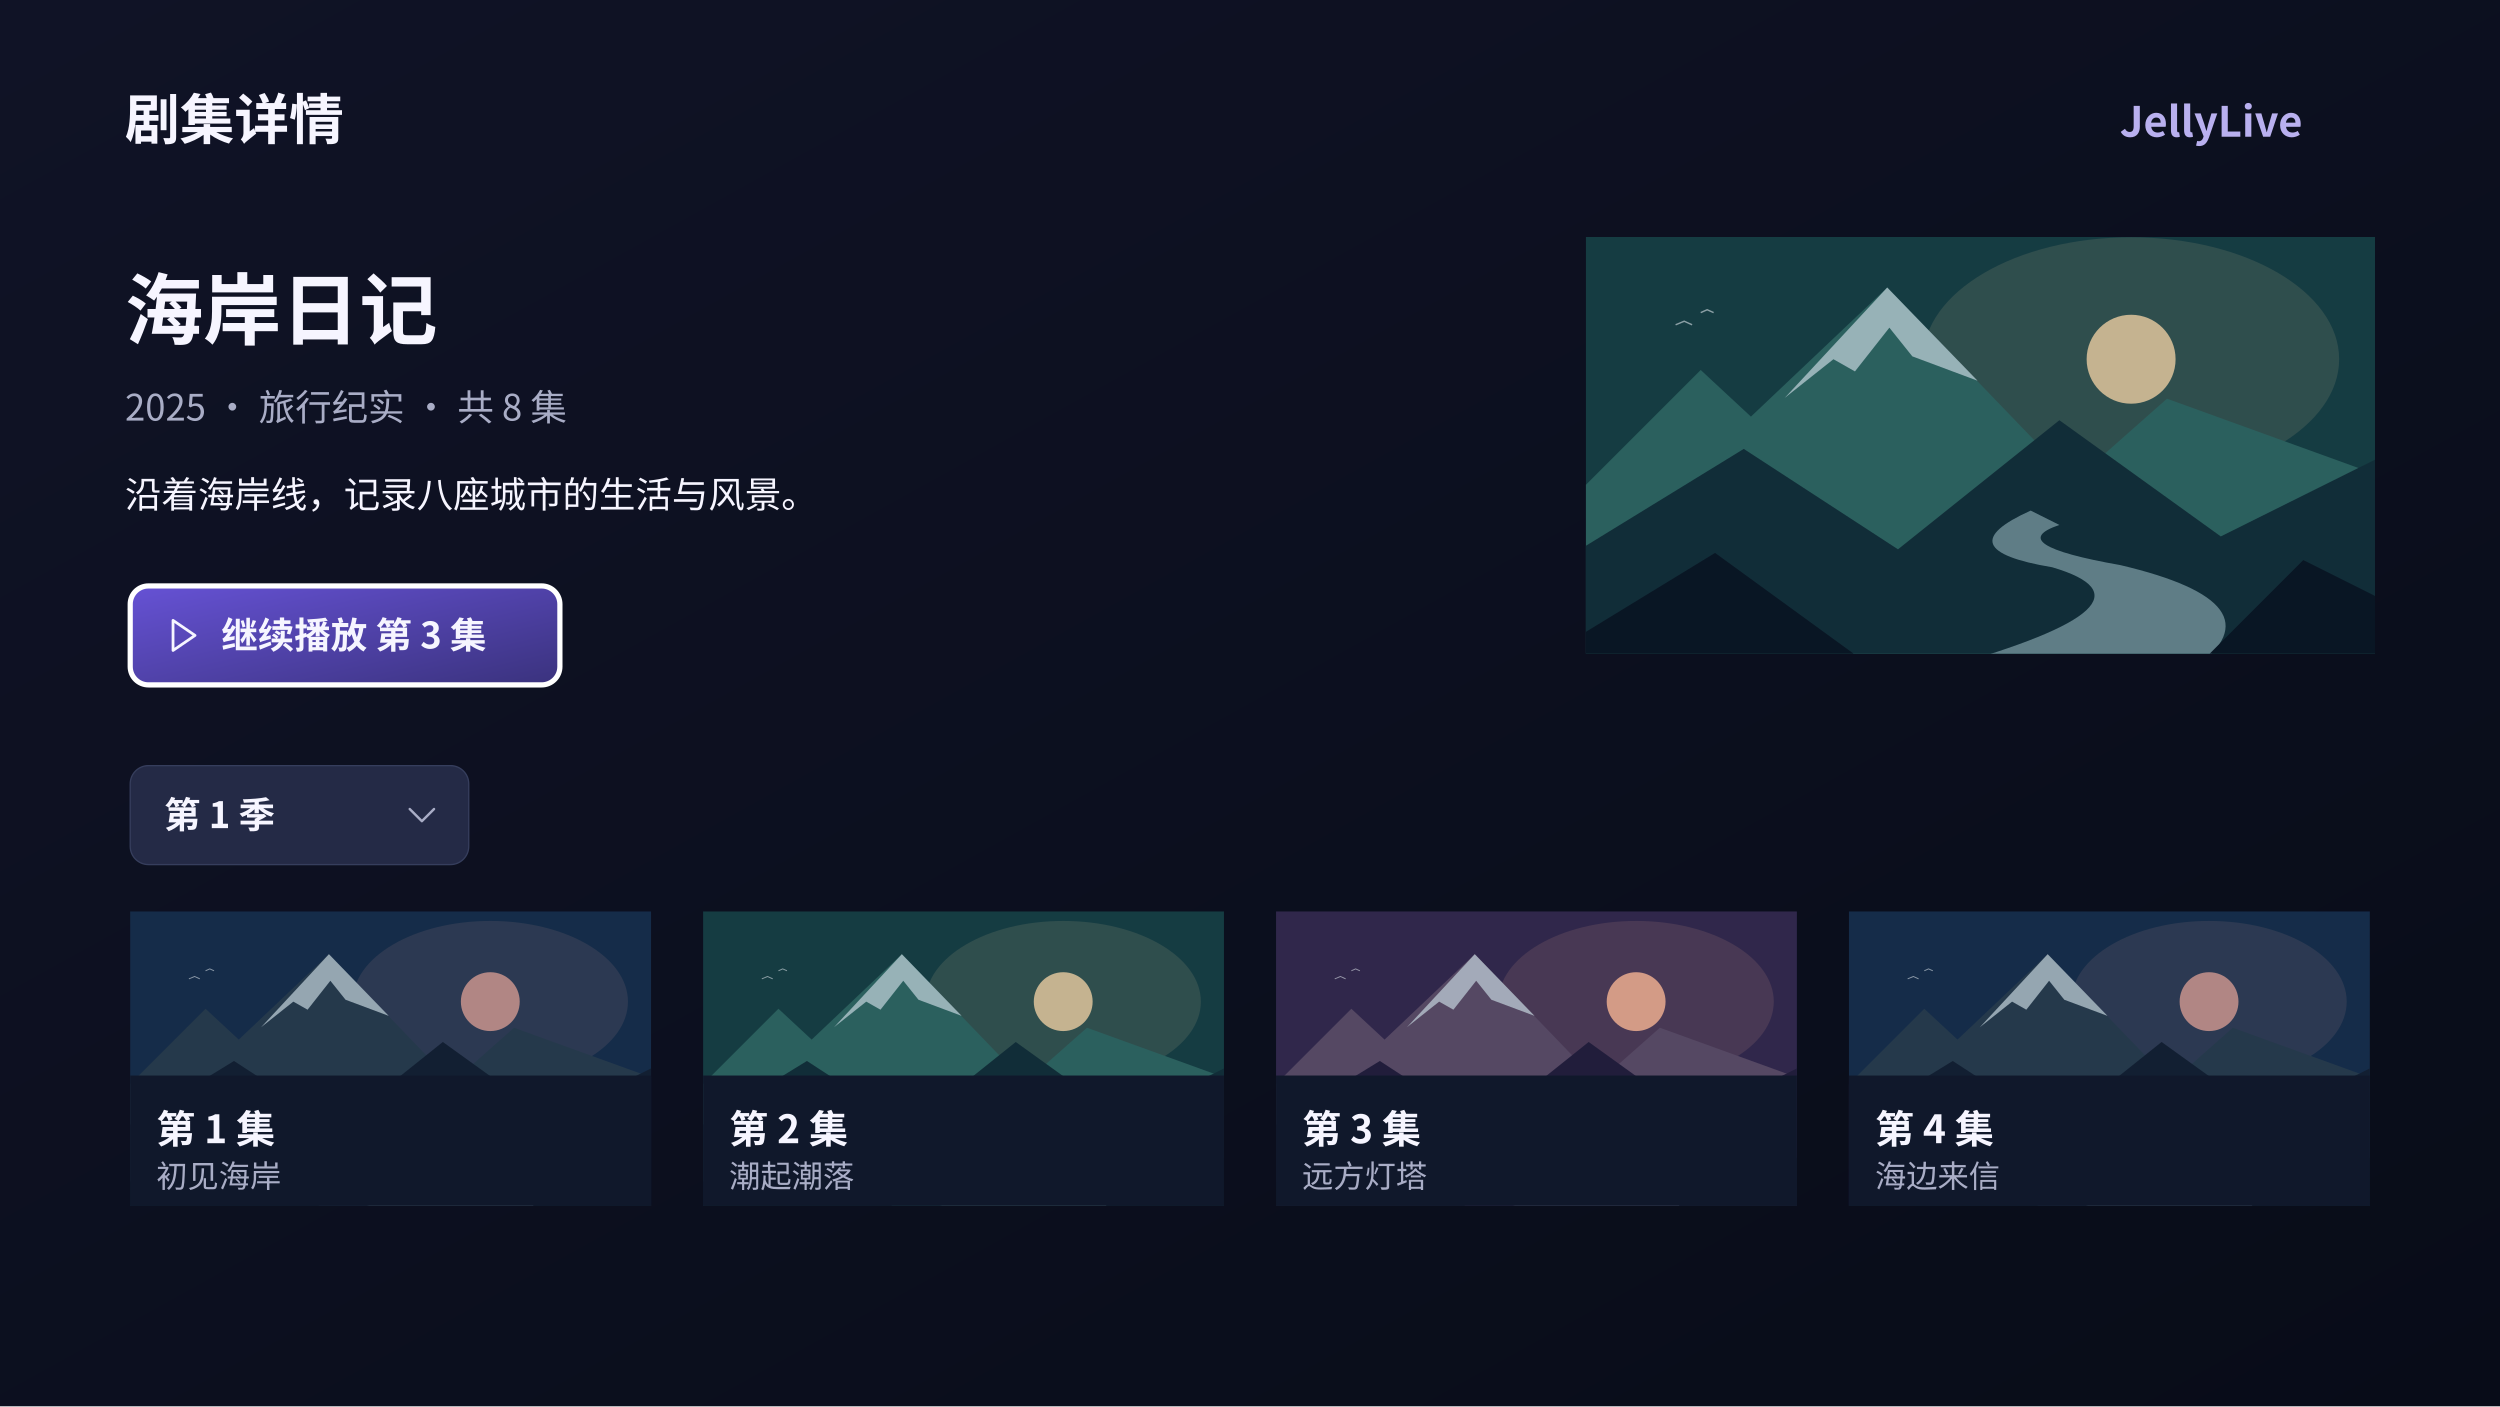
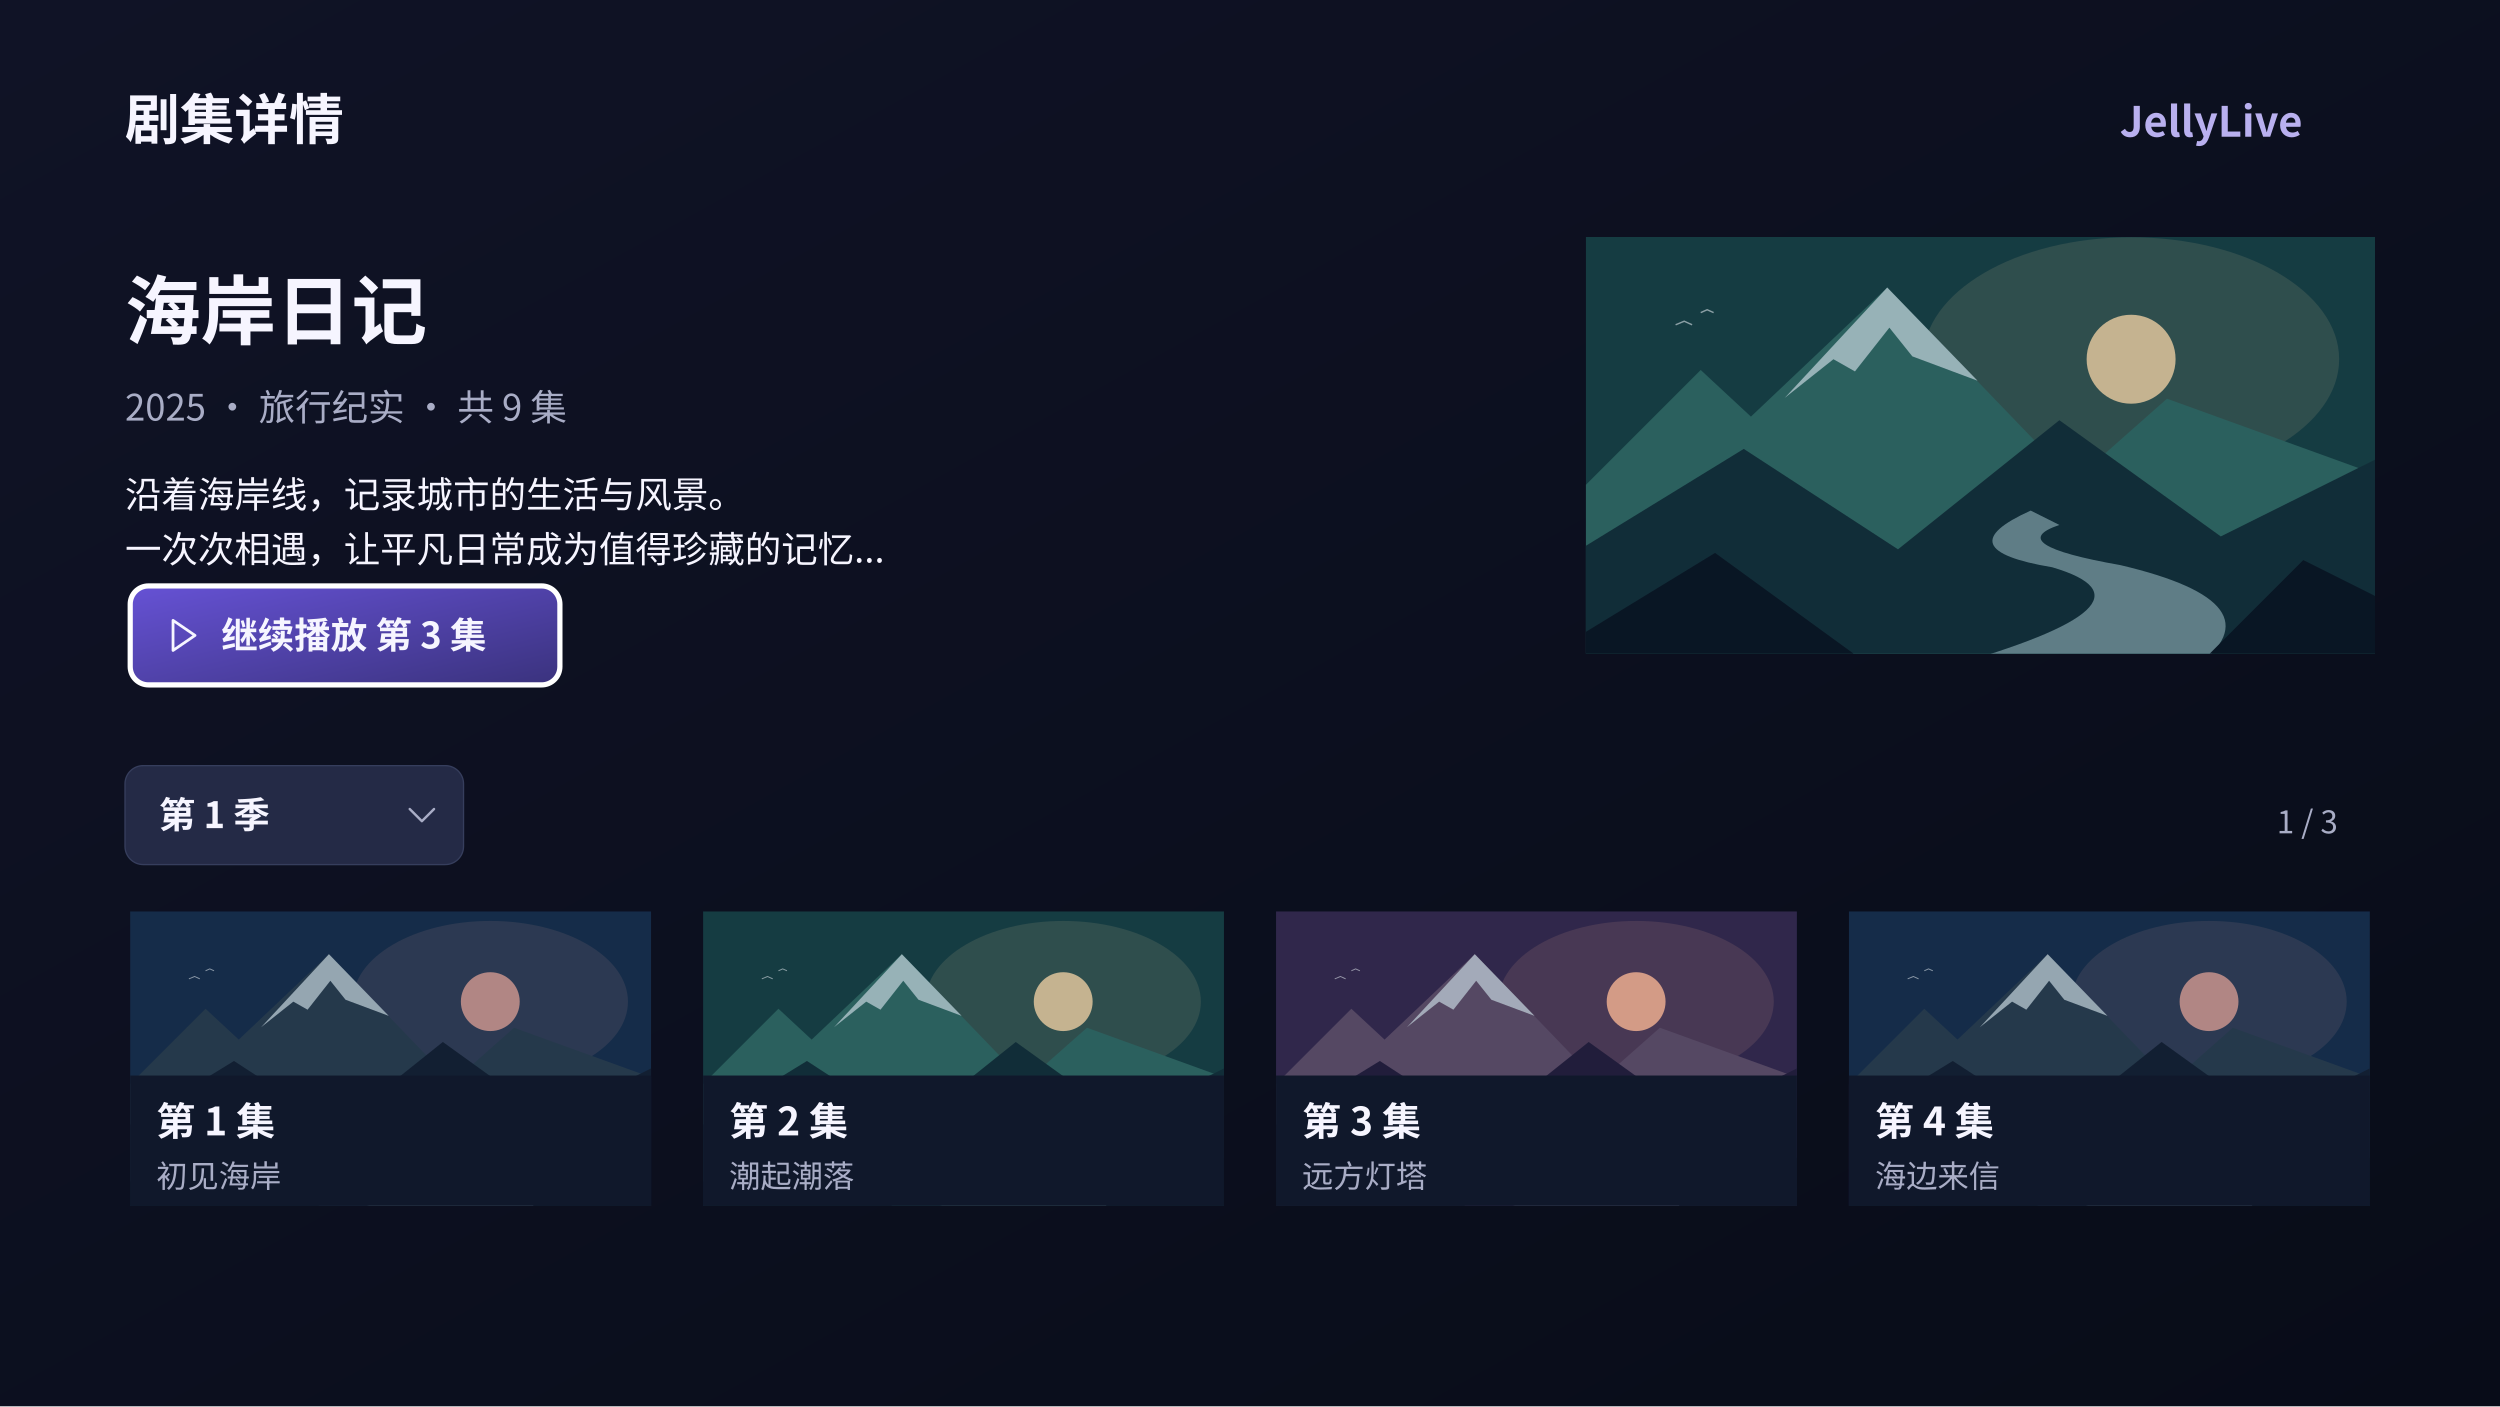
<svg xmlns="http://www.w3.org/2000/svg" width="1920" height="1080" viewBox="0 0 1920 1080" role="img" aria-labelledby="title desc">
  <defs>
    <linearGradient id="bg" x2="1" y2="1">
      <stop stop-color="#101326" />
      <stop offset="1" stop-color="#080c18" />
    </linearGradient>
    <linearGradient id="purple" x2="1" y2="1">
      <stop stop-color="#6652d5" />
      <stop offset="1" stop-color="#3a327d" />
    </linearGradient>
  </defs>
  <g font-family="Noto Sans CJK SC, Microsoft YaHei, sans-serif">
    <rect width="1920" height="1080" fill="url(#bg)" />
    <text x="96" y="107" fill="#f6f5ff" font-size="42" font-weight="650">剧集详情</text>
    <text x="1628" y="105" fill="#b9b0ef" font-size="32" font-weight="600">JellyLive</text>
    <svg x="1218" y="182" width="606" height="320" viewBox="0 0 1100 620" preserveAspectRatio="xMidYMid slice">
      <rect width="1100" height="620" fill="#153c42" />
      <ellipse cx="760" cy="190" rx="290" ry="170" fill="#c5b390" opacity=".15" />
      <circle cx="760" cy="190" r="62" fill="#c5b390" />
      <path d="M0 365 L160 205 L230 270 L420 90 L680 360 L810 245 L1100 350 V620 H0Z" fill="#2b605e" />
      <path d="M277 244 L420 90 L546 220 L455 186 L423 146 L375 207 L345 190Z" fill="#c4d4dd" opacity=".7" />
      <path d="M0 450 L220 315 L435 455 L660 275 L885 437 L1100 330 V620 H0Z" fill="#112d38" />
      <path d="M620 401 Q500 455 650 480 Q820 530 500 620 H850 Q970 530 745 477 Q580 448 660 421Z" fill="#93b3bb" opacity=".6" />
      <path d="M0 570 L180 460 L400 620 H0Z M850 620 L1000 470 L1100 520 V620Z" fill="#091624" />
      <path d="M125 142 l12 -5 l11 5 M160 125 l9 -4 l9 4" fill="none" stroke="#dae1e7" stroke-width="2" opacity=".6" />
    </svg>
-     <text x="96" y="260" fill="#f6f5ff" font-size="60" font-weight="650">海岸日记</text>
-     <text x="96" y="323" fill="#a9adc6" font-size="28" font-weight="400">2025 · 旅行纪实 · 共 8 集</text>
-     <text x="96" y="390" fill="#f6f5ff" font-size="28" font-weight="400">沿着海岸线，记录八座城市的生活与风景。</text>
+     <text x="96" y="260" fill="#f6f5ff" font-size="58" font-weight="650">海岸日记</text>
+     <text x="96" y="323" fill="#a9adc6" font-size="28" font-weight="400">2025 · 旅行纪实 · 共 9 集</text>
+     <g data-role="overview" data-max-lines="2">
+       <text x="96" y="390" fill="#f6f5ff" font-size="28" font-weight="400">沿着海岸线，记录城市的生活与风景。</text>
+       <text x="96" y="432" fill="#f6f5ff" font-size="28" font-weight="400">一次次相遇，让平凡日常成为值得珍藏的记忆...</text>
+     </g>
    <rect x="100" y="450" width="330" height="76" rx="14" fill="url(#purple)" stroke="#ffffff" stroke-width="4" />
    <g transform="translate(124 472.0) scale(0.8888889)">
      <path d="M10 5 L29 18 L10 31 Z" fill="none" stroke="#f6f5ff" stroke-width="2.4" stroke-linecap="round" stroke-linejoin="round" />
    </g>
    <text x="170" y="498.0" fill="#f6f5ff" font-size="28" font-weight="600">继续播放 第 3 集</text>
-     <rect x="100" y="588" width="260" height="76" rx="14" fill="#242a46" stroke="#363e5d" stroke-width="1" />
-     <text x="126" y="636.0" fill="#f6f5ff" font-size="28" font-weight="600">第 1 季</text>
+     <rect x="96" y="588" width="260" height="76" rx="14" fill="#242a46" stroke="#363e5d" stroke-width="1" />
+     <text x="122" y="636.0" fill="#f6f5ff" font-size="28" font-weight="600">第 1 季</text>
    <g transform="translate(310 612) scale(0.7777778)">
      <path d="M6 12 L18 24 L30 12" fill="none" stroke="#a9adc6" stroke-width="2.4" stroke-linecap="round" stroke-linejoin="round" />
    </g>
-     <svg x="100" y="700" width="400" height="226" viewBox="0 0 1100 620" preserveAspectRatio="xMidYMid slice">
-       <rect width="1100" height="620" fill="#152c49" />
-       <ellipse cx="760" cy="190" rx="290" ry="170" fill="#b18684" opacity=".15" />
-       <circle cx="760" cy="190" r="62" fill="#b18684" />
-       <path d="M0 365 L160 205 L230 270 L420 90 L680 360 L810 245 L1100 350 V620 H0Z" fill="#25394b" />
-       <path d="M277 244 L420 90 L546 220 L455 186 L423 146 L375 207 L345 190Z" fill="#c4d4dd" opacity=".7" />
-       <path d="M0 450 L220 315 L435 455 L660 275 L885 437 L1100 330 V620 H0Z" fill="#121f32" />
-       <path d="M620 401 Q500 455 650 480 Q820 530 500 620 H850 Q970 530 745 477 Q580 448 660 421Z" fill="#93b3bb" opacity=".6" />
-       <path d="M0 570 L180 460 L400 620 H0Z M850 620 L1000 470 L1100 520 V620Z" fill="#091624" />
-       <path d="M125 142 l12 -5 l11 5 M160 125 l9 -4 l9 4" fill="none" stroke="#dae1e7" stroke-width="2" opacity=".6" />
-     </svg>
-     <rect x="100" y="826" width="400" height="100" rx="0" fill="#10182b" stroke="none" stroke-width="1" />
-     <text x="120" y="878" fill="#f6f5ff" font-size="30" font-weight="600">第 1 集</text>
-     <text x="120" y="912" fill="#a9adc6" font-size="24" font-weight="400">初见海岸</text>
-     <svg x="540" y="700" width="400" height="226" viewBox="0 0 1100 620" preserveAspectRatio="xMidYMid slice">
-       <rect width="1100" height="620" fill="#153c42" />
-       <ellipse cx="760" cy="190" rx="290" ry="170" fill="#c5b390" opacity=".15" />
-       <circle cx="760" cy="190" r="62" fill="#c5b390" />
-       <path d="M0 365 L160 205 L230 270 L420 90 L680 360 L810 245 L1100 350 V620 H0Z" fill="#2b605e" />
-       <path d="M277 244 L420 90 L546 220 L455 186 L423 146 L375 207 L345 190Z" fill="#c4d4dd" opacity=".7" />
-       <path d="M0 450 L220 315 L435 455 L660 275 L885 437 L1100 330 V620 H0Z" fill="#112d38" />
-       <path d="M620 401 Q500 455 650 480 Q820 530 500 620 H850 Q970 530 745 477 Q580 448 660 421Z" fill="#93b3bb" opacity=".6" />
-       <path d="M0 570 L180 460 L400 620 H0Z M850 620 L1000 470 L1100 520 V620Z" fill="#091624" />
-       <path d="M125 142 l12 -5 l11 5 M160 125 l9 -4 l9 4" fill="none" stroke="#dae1e7" stroke-width="2" opacity=".6" />
-     </svg>
-     <rect x="540" y="826" width="400" height="100" rx="0" fill="#10182b" stroke="none" stroke-width="1" />
-     <text x="560" y="878" fill="#f6f5ff" font-size="30" font-weight="600">第 2 集</text>
-     <text x="560" y="912" fill="#a9adc6" font-size="24" font-weight="400">潮起潮落</text>
-     <svg x="980" y="700" width="400" height="226" viewBox="0 0 1100 620" preserveAspectRatio="xMidYMid slice">
-       <rect width="1100" height="620" fill="#30274b" />
-       <ellipse cx="760" cy="190" rx="290" ry="170" fill="#d39b86" opacity=".15" />
-       <circle cx="760" cy="190" r="62" fill="#d39b86" />
-       <path d="M0 365 L160 205 L230 270 L420 90 L680 360 L810 245 L1100 350 V620 H0Z" fill="#554863" />
-       <path d="M277 244 L420 90 L546 220 L455 186 L423 146 L375 207 L345 190Z" fill="#c4d4dd" opacity=".7" />
-       <path d="M0 450 L220 315 L435 455 L660 275 L885 437 L1100 330 V620 H0Z" fill="#211d3b" />
-       <path d="M620 401 Q500 455 650 480 Q820 530 500 620 H850 Q970 530 745 477 Q580 448 660 421Z" fill="#93b3bb" opacity=".6" />
-       <path d="M0 570 L180 460 L400 620 H0Z M850 620 L1000 470 L1100 520 V620Z" fill="#091624" />
-       <path d="M125 142 l12 -5 l11 5 M160 125 l9 -4 l9 4" fill="none" stroke="#dae1e7" stroke-width="2" opacity=".6" />
-     </svg>
-     <rect x="980" y="826" width="400" height="100" rx="0" fill="#10182b" stroke="none" stroke-width="1" />
-     <text x="1000" y="878" fill="#f6f5ff" font-size="30" font-weight="600">第 3 集</text>
-     <text x="1000" y="912" fill="#a9adc6" font-size="24" font-weight="400">远方灯塔</text>
-     <svg x="1420" y="700" width="400" height="226" viewBox="0 0 1100 620" preserveAspectRatio="xMidYMid slice">
-       <rect width="1100" height="620" fill="#152c49" />
-       <ellipse cx="760" cy="190" rx="290" ry="170" fill="#b18684" opacity=".15" />
-       <circle cx="760" cy="190" r="62" fill="#b18684" />
-       <path d="M0 365 L160 205 L230 270 L420 90 L680 360 L810 245 L1100 350 V620 H0Z" fill="#25394b" />
-       <path d="M277 244 L420 90 L546 220 L455 186 L423 146 L375 207 L345 190Z" fill="#c4d4dd" opacity=".7" />
-       <path d="M0 450 L220 315 L435 455 L660 275 L885 437 L1100 330 V620 H0Z" fill="#121f32" />
-       <path d="M620 401 Q500 455 650 480 Q820 530 500 620 H850 Q970 530 745 477 Q580 448 660 421Z" fill="#93b3bb" opacity=".6" />
-       <path d="M0 570 L180 460 L400 620 H0Z M850 620 L1000 470 L1100 520 V620Z" fill="#091624" />
-       <path d="M125 142 l12 -5 l11 5 M160 125 l9 -4 l9 4" fill="none" stroke="#dae1e7" stroke-width="2" opacity=".6" />
-     </svg>
-     <rect x="1420" y="826" width="400" height="100" rx="0" fill="#10182b" stroke="none" stroke-width="1" />
-     <text x="1440" y="878" fill="#f6f5ff" font-size="30" font-weight="600">第 4 集</text>
-     <text x="1440" y="912" fill="#a9adc6" font-size="24" font-weight="400">海边来信</text>
+     <text x="1772" y="640" text-anchor="middle" fill="#a9adc6" font-size="24" font-weight="400">1 / 3</text>
+     <g data-role="episode-page" data-page="1" data-pages="3">
+       <svg x="100" y="700" width="400" height="226" viewBox="0 0 1100 620" preserveAspectRatio="xMidYMid slice">
+         <rect width="1100" height="620" fill="#152c49" />
+         <ellipse cx="760" cy="190" rx="290" ry="170" fill="#b18684" opacity=".15" />
+         <circle cx="760" cy="190" r="62" fill="#b18684" />
+         <path d="M0 365 L160 205 L230 270 L420 90 L680 360 L810 245 L1100 350 V620 H0Z" fill="#25394b" />
+         <path d="M277 244 L420 90 L546 220 L455 186 L423 146 L375 207 L345 190Z" fill="#c4d4dd" opacity=".7" />
+         <path d="M0 450 L220 315 L435 455 L660 275 L885 437 L1100 330 V620 H0Z" fill="#121f32" />
+         <path d="M620 401 Q500 455 650 480 Q820 530 500 620 H850 Q970 530 745 477 Q580 448 660 421Z" fill="#93b3bb" opacity=".6" />
+         <path d="M0 570 L180 460 L400 620 H0Z M850 620 L1000 470 L1100 520 V620Z" fill="#091624" />
+         <path d="M125 142 l12 -5 l11 5 M160 125 l9 -4 l9 4" fill="none" stroke="#dae1e7" stroke-width="2" opacity=".6" />
+       </svg>
+       <rect x="100" y="826" width="400" height="100" rx="0" fill="#10182b" stroke="none" stroke-width="1" />
+       <text x="120" y="872" fill="#f6f5ff" font-size="30" font-weight="650">第 1 集</text>
+       <text x="120" y="912" fill="#a9adc6" font-size="24" font-weight="400">初见海岸</text>
+       <svg x="540" y="700" width="400" height="226" viewBox="0 0 1100 620" preserveAspectRatio="xMidYMid slice">
+         <rect width="1100" height="620" fill="#153c42" />
+         <ellipse cx="760" cy="190" rx="290" ry="170" fill="#c5b390" opacity=".15" />
+         <circle cx="760" cy="190" r="62" fill="#c5b390" />
+         <path d="M0 365 L160 205 L230 270 L420 90 L680 360 L810 245 L1100 350 V620 H0Z" fill="#2b605e" />
+         <path d="M277 244 L420 90 L546 220 L455 186 L423 146 L375 207 L345 190Z" fill="#c4d4dd" opacity=".7" />
+         <path d="M0 450 L220 315 L435 455 L660 275 L885 437 L1100 330 V620 H0Z" fill="#112d38" />
+         <path d="M620 401 Q500 455 650 480 Q820 530 500 620 H850 Q970 530 745 477 Q580 448 660 421Z" fill="#93b3bb" opacity=".6" />
+         <path d="M0 570 L180 460 L400 620 H0Z M850 620 L1000 470 L1100 520 V620Z" fill="#091624" />
+         <path d="M125 142 l12 -5 l11 5 M160 125 l9 -4 l9 4" fill="none" stroke="#dae1e7" stroke-width="2" opacity=".6" />
+       </svg>
+       <rect x="540" y="826" width="400" height="100" rx="0" fill="#10182b" stroke="none" stroke-width="1" />
+       <text x="560" y="872" fill="#f6f5ff" font-size="30" font-weight="650">第 2 集</text>
+       <text x="560" y="912" fill="#a9adc6" font-size="24" font-weight="400">潮起潮落</text>
+       <svg x="980" y="700" width="400" height="226" viewBox="0 0 1100 620" preserveAspectRatio="xMidYMid slice">
+         <rect width="1100" height="620" fill="#30274b" />
+         <ellipse cx="760" cy="190" rx="290" ry="170" fill="#d39b86" opacity=".15" />
+         <circle cx="760" cy="190" r="62" fill="#d39b86" />
+         <path d="M0 365 L160 205 L230 270 L420 90 L680 360 L810 245 L1100 350 V620 H0Z" fill="#554863" />
+         <path d="M277 244 L420 90 L546 220 L455 186 L423 146 L375 207 L345 190Z" fill="#c4d4dd" opacity=".7" />
+         <path d="M0 450 L220 315 L435 455 L660 275 L885 437 L1100 330 V620 H0Z" fill="#211d3b" />
+         <path d="M620 401 Q500 455 650 480 Q820 530 500 620 H850 Q970 530 745 477 Q580 448 660 421Z" fill="#93b3bb" opacity=".6" />
+         <path d="M0 570 L180 460 L400 620 H0Z M850 620 L1000 470 L1100 520 V620Z" fill="#091624" />
+         <path d="M125 142 l12 -5 l11 5 M160 125 l9 -4 l9 4" fill="none" stroke="#dae1e7" stroke-width="2" opacity=".6" />
+       </svg>
+       <rect x="980" y="826" width="400" height="100" rx="0" fill="#10182b" stroke="none" stroke-width="1" />
+       <text x="1000" y="872" fill="#f6f5ff" font-size="30" font-weight="650">第 3 集</text>
+       <text x="1000" y="912" fill="#a9adc6" font-size="24" font-weight="400">远方灯塔</text>
+       <svg x="1420" y="700" width="400" height="226" viewBox="0 0 1100 620" preserveAspectRatio="xMidYMid slice">
+         <rect width="1100" height="620" fill="#152c49" />
+         <ellipse cx="760" cy="190" rx="290" ry="170" fill="#b18684" opacity=".15" />
+         <circle cx="760" cy="190" r="62" fill="#b18684" />
+         <path d="M0 365 L160 205 L230 270 L420 90 L680 360 L810 245 L1100 350 V620 H0Z" fill="#25394b" />
+         <path d="M277 244 L420 90 L546 220 L455 186 L423 146 L375 207 L345 190Z" fill="#c4d4dd" opacity=".7" />
+         <path d="M0 450 L220 315 L435 455 L660 275 L885 437 L1100 330 V620 H0Z" fill="#121f32" />
+         <path d="M620 401 Q500 455 650 480 Q820 530 500 620 H850 Q970 530 745 477 Q580 448 660 421Z" fill="#93b3bb" opacity=".6" />
+         <path d="M0 570 L180 460 L400 620 H0Z M850 620 L1000 470 L1100 520 V620Z" fill="#091624" />
+         <path d="M125 142 l12 -5 l11 5 M160 125 l9 -4 l9 4" fill="none" stroke="#dae1e7" stroke-width="2" opacity=".6" />
+       </svg>
+       <rect x="1420" y="826" width="400" height="100" rx="0" fill="#10182b" stroke="none" stroke-width="1" />
+       <text x="1440" y="872" fill="#f6f5ff" font-size="30" font-weight="650">第 4 集</text>
+       <text x="1440" y="912" fill="#a9adc6" font-size="24" font-weight="400">海边来信</text>
+     </g>
  </g>
</svg>
